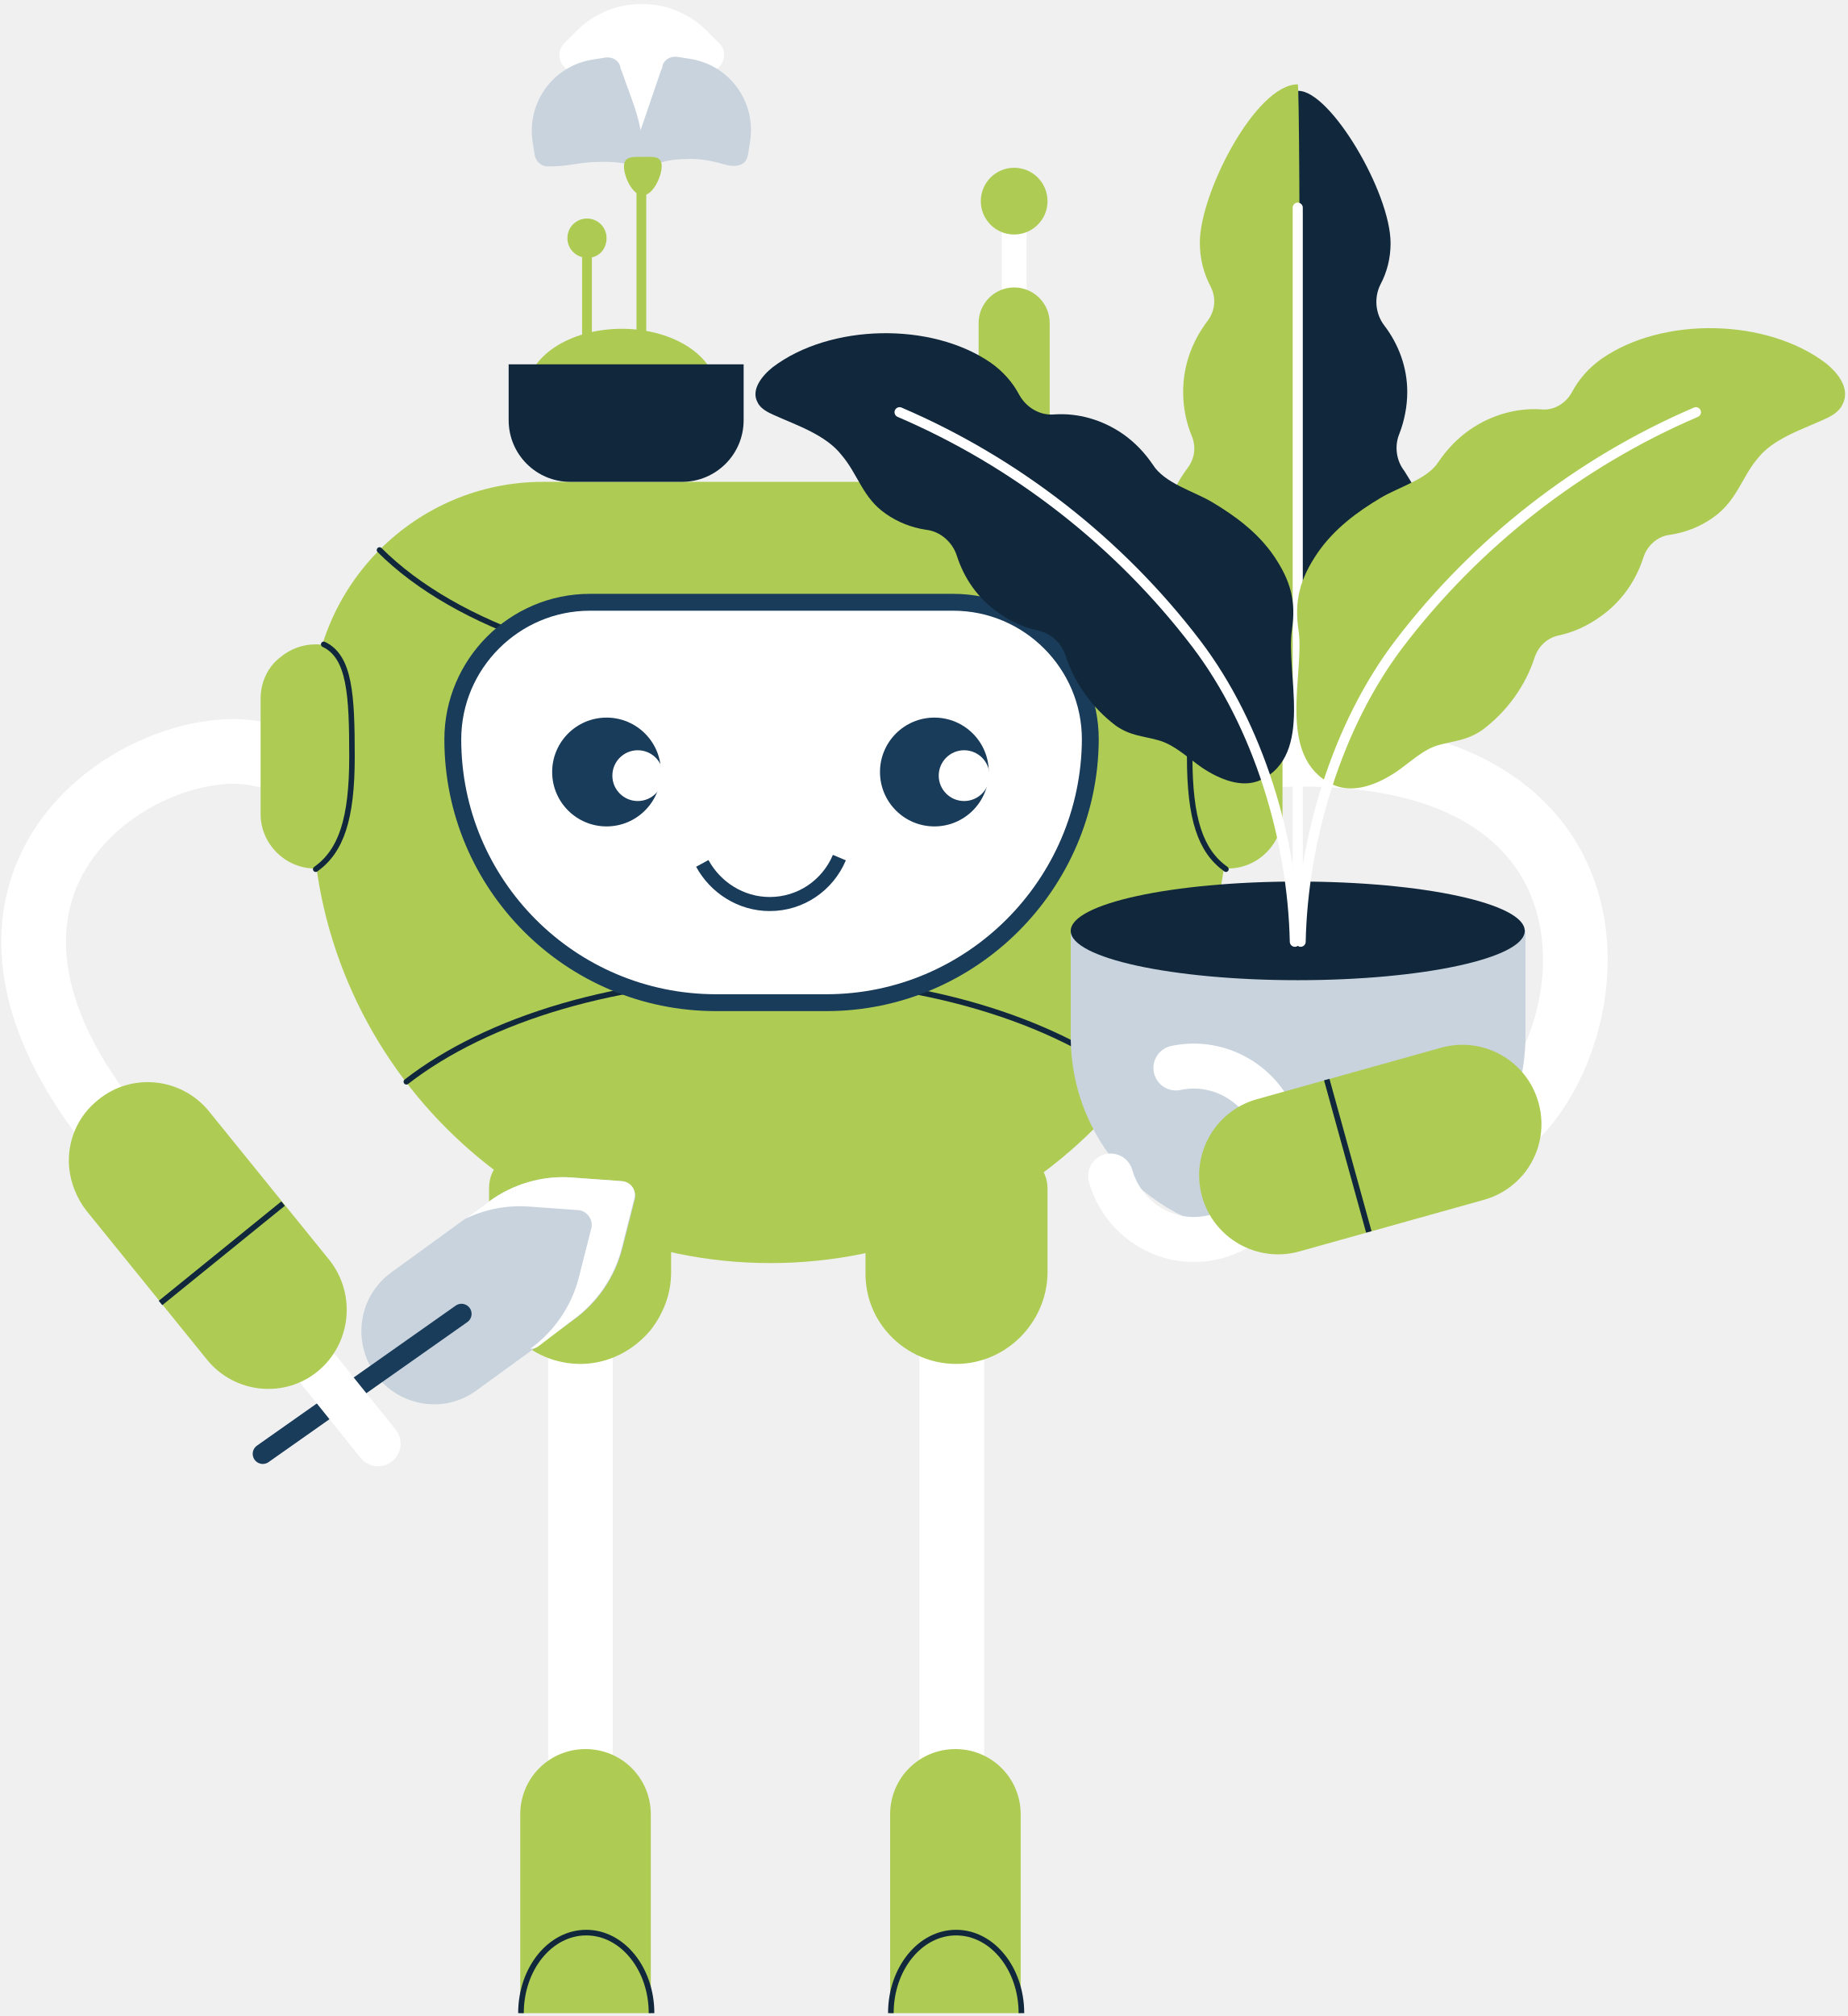
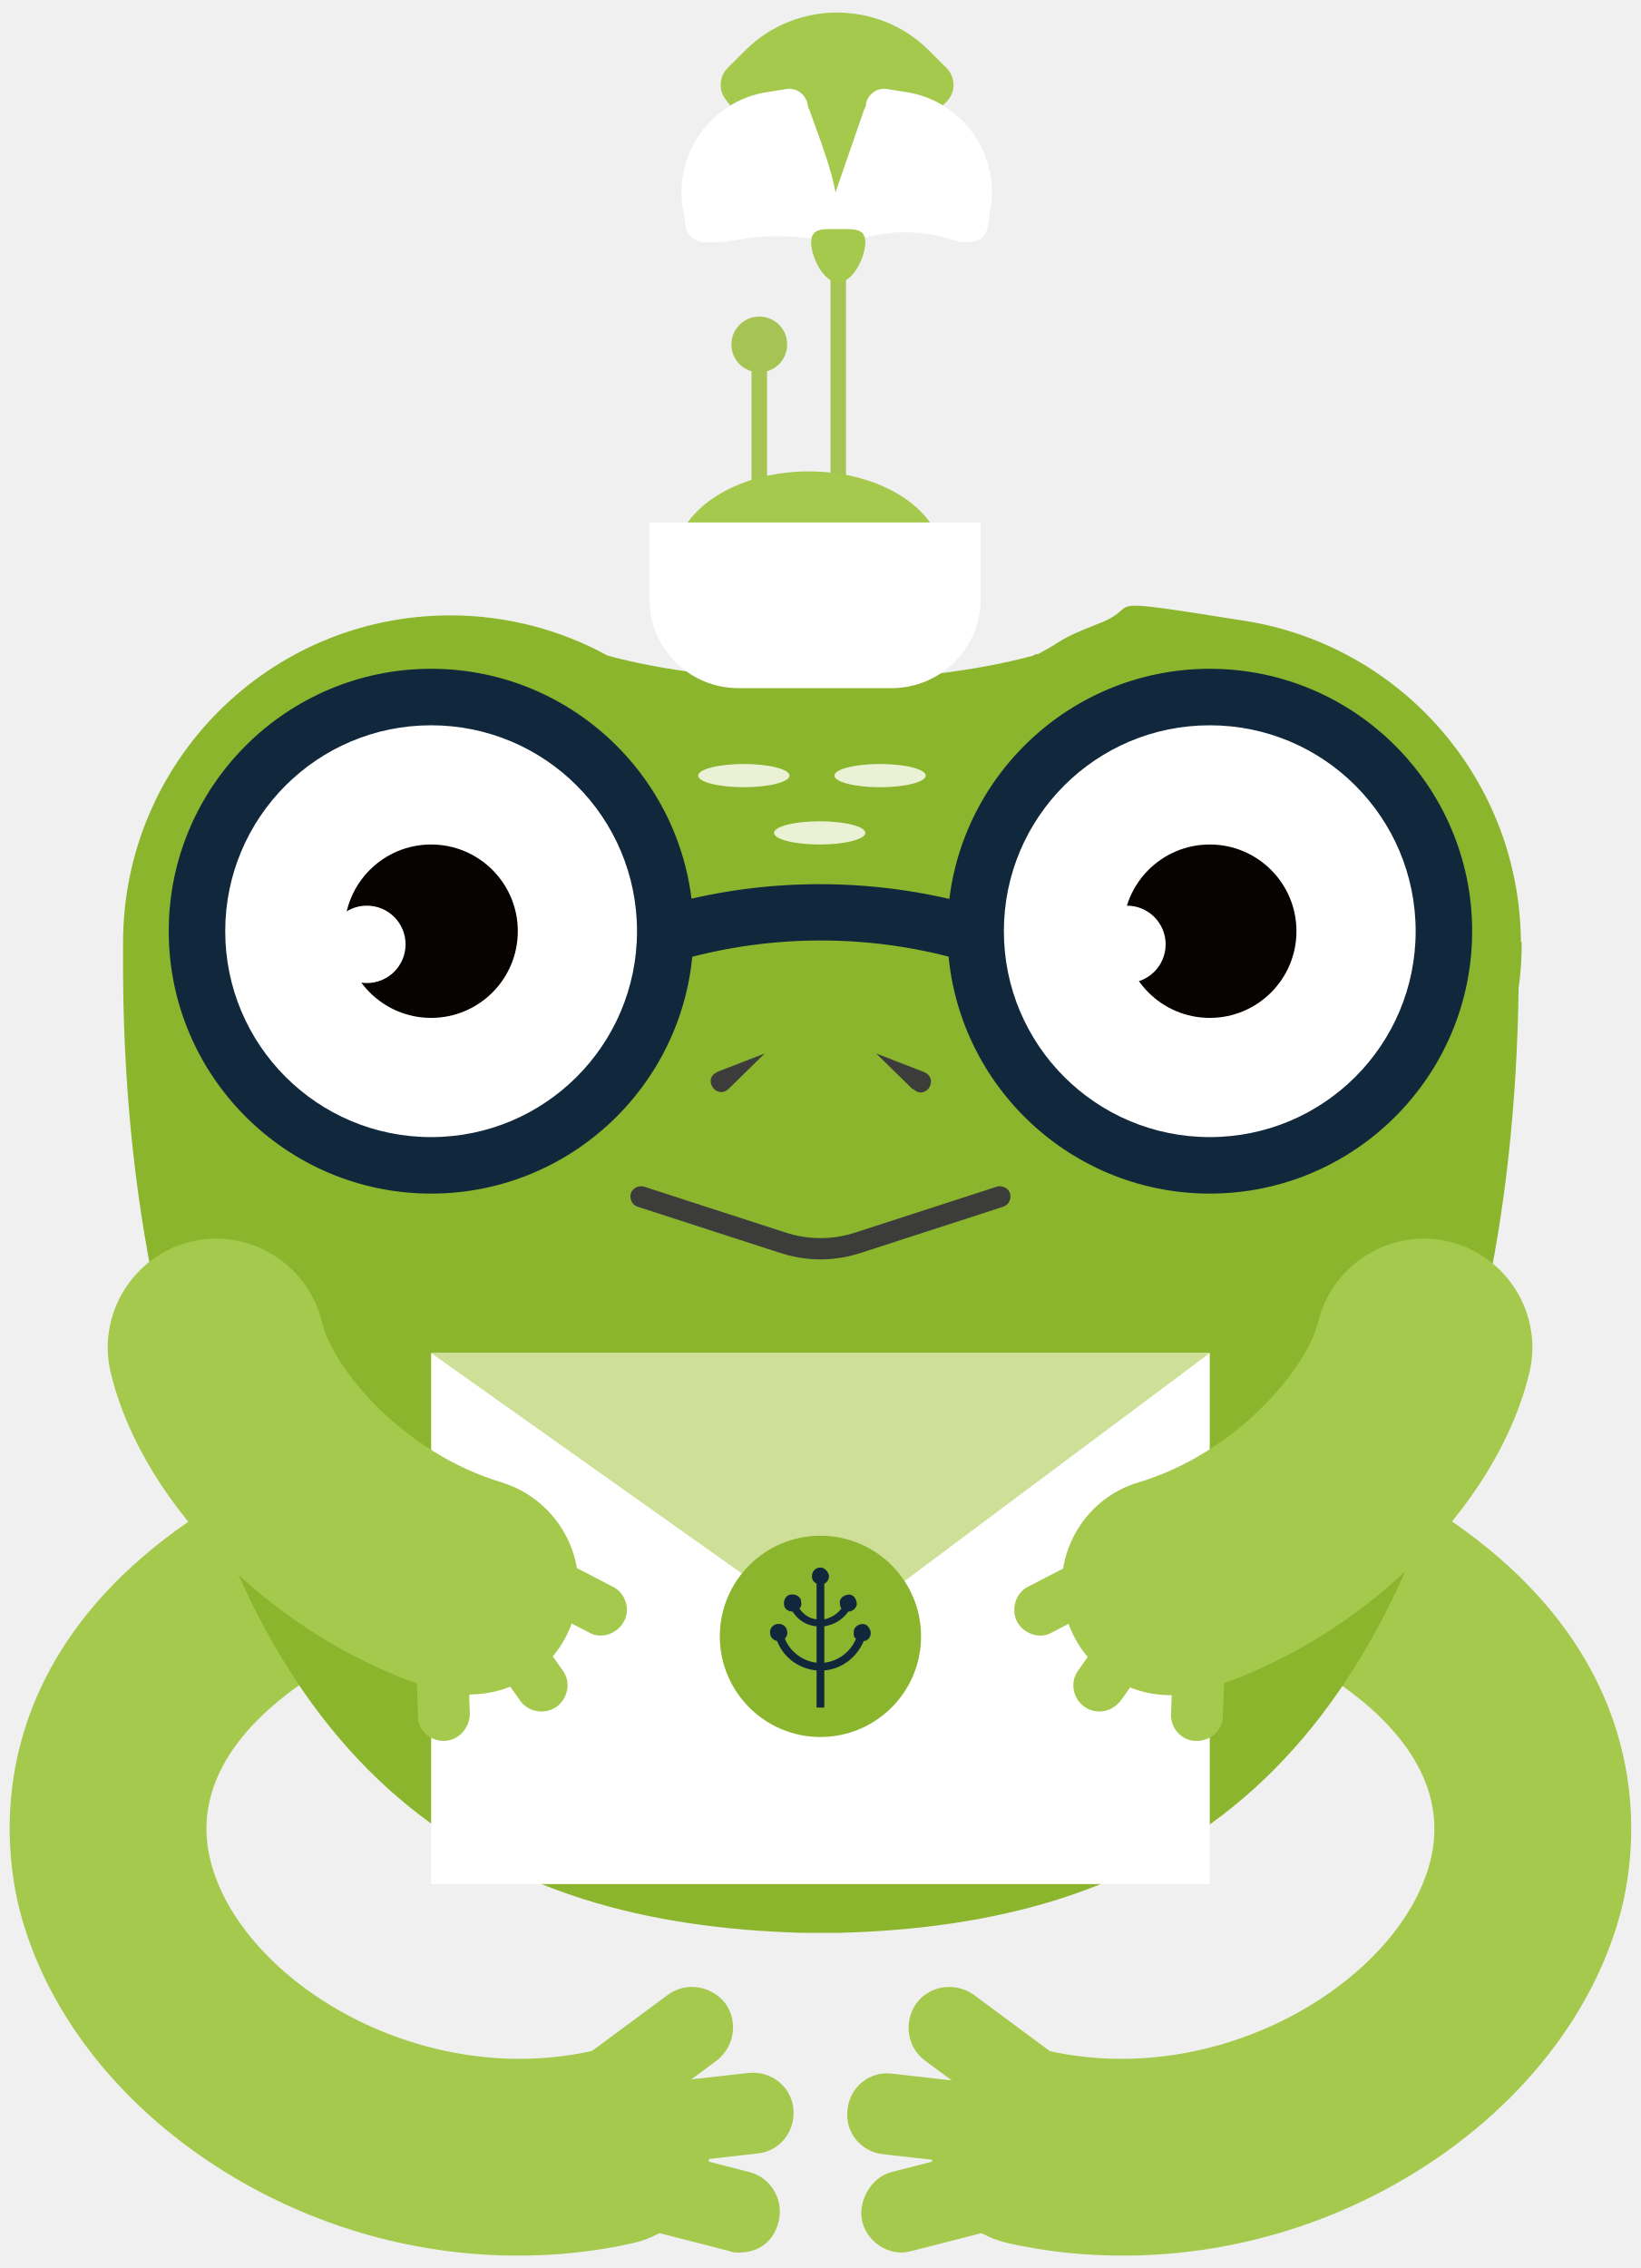
- <svg xmlns="http://www.w3.org/2000/svg" width="275" height="300" viewBox="0 0 275 300" fill="none">
-   <path d="M114.67 187.959C77.106 187.959 46.45 157.303 46.45 119.739V106.03C46.45 87.14 61.886 71.705 80.776 71.705H96.752H148.456C167.346 71.705 182.782 87.14 182.782 106.03V119.739C182.89 157.303 152.234 187.959 114.67 187.959Z" fill="#AECC53" />
-   <path d="M60.483 160.974C72.573 151.583 92.326 145.538 114.562 145.538C137.014 145.538 156.768 151.691 168.858 161.19" stroke="#11283C" stroke-width="0.837" stroke-miterlimit="10" stroke-linecap="round" stroke-linejoin="round" />
-   <path d="M172.743 81.744C161.409 93.078 139.605 100.85 114.562 100.85C89.627 100.85 67.823 93.186 56.489 81.852" stroke="#11283C" stroke-width="0.837" stroke-miterlimit="10" stroke-linecap="round" stroke-linejoin="round" />
-   <path d="M86.39 192.925V288.238" stroke="white" stroke-width="9.626" stroke-miterlimit="10" stroke-linecap="round" stroke-linejoin="round" />
-   <path d="M86.389 202.964C78.941 202.964 72.789 196.919 72.789 189.363V176.734C72.789 173.711 75.271 171.336 78.186 171.336H94.485C97.507 171.336 99.882 173.819 99.882 176.734V189.363C99.882 192.601 98.695 195.516 96.86 197.89C94.377 200.913 90.599 202.964 86.389 202.964Z" fill="#AECC53" />
-   <path d="M141.656 193.249V288.563" stroke="white" stroke-width="9.626" stroke-miterlimit="10" stroke-linecap="round" stroke-linejoin="round" />
-   <path d="M142.303 202.964C138.094 202.964 134.316 201.021 131.833 197.998C129.89 195.624 128.811 192.709 128.811 189.471V176.841C128.811 173.819 131.293 171.444 134.208 171.444H150.507C153.529 171.444 155.904 173.927 155.904 176.841V189.471C155.796 196.811 149.751 202.964 142.303 202.964Z" fill="#AECC53" />
-   <path d="M122.982 149.208H106.574C84.878 149.208 67.391 131.613 67.391 110.025C67.391 98.799 76.566 89.624 87.792 89.624H131.077H141.872C153.098 89.624 162.273 98.799 162.273 110.025C162.165 131.613 144.57 149.208 122.982 149.208Z" fill="white" stroke="#1A3C5B" stroke-width="2.511" stroke-miterlimit="10" stroke-linecap="round" stroke-linejoin="round" />
-   <path d="M124.925 127.62C123.198 131.721 119.204 134.528 114.562 134.528C110.244 134.528 106.466 132.045 104.523 128.483" stroke="#1A3C5B" stroke-width="2.092" stroke-miterlimit="10" />
-   <path d="M90.274 122.978C94.746 122.978 98.37 119.353 98.37 114.882C98.37 110.411 94.746 106.786 90.274 106.786C85.803 106.786 82.179 110.411 82.179 114.882C82.179 119.353 85.803 122.978 90.274 122.978Z" fill="#1A3C5B" />
-   <path d="M94.917 119.2C97.003 119.2 98.695 117.508 98.695 115.422C98.695 113.335 97.003 111.644 94.917 111.644C92.83 111.644 91.139 113.335 91.139 115.422C91.139 117.508 92.83 119.2 94.917 119.2Z" fill="white" />
-   <path d="M139.065 122.978C143.537 122.978 147.161 119.353 147.161 114.882C147.161 110.411 143.537 106.786 139.065 106.786C134.594 106.786 130.97 110.411 130.97 114.882C130.97 119.353 134.594 122.978 139.065 122.978Z" fill="#1A3C5B" />
-   <path d="M143.491 119.2C145.577 119.2 147.269 117.508 147.269 115.422C147.269 113.335 145.577 111.644 143.491 111.644C141.404 111.644 139.713 113.335 139.713 115.422C139.713 117.508 141.404 119.2 143.491 119.2Z" fill="white" />
-   <path d="M163.568 76.023H138.418C135.719 76.023 133.452 73.756 133.452 71.058C133.452 68.359 135.719 66.092 138.418 66.092H163.568C166.267 66.092 168.534 68.359 168.534 71.058C168.534 73.756 166.267 76.023 163.568 76.023Z" fill="#AECC53" />
-   <path d="M150.939 31.55V54.11" stroke="white" stroke-width="3.685" stroke-miterlimit="10" stroke-linecap="round" stroke-linejoin="round" />
-   <path d="M150.939 34.897C153.681 34.897 155.904 32.673 155.904 29.931C155.904 27.189 153.681 24.966 150.939 24.966C148.197 24.966 145.974 27.189 145.974 29.931C145.974 32.673 148.197 34.897 150.939 34.897Z" fill="#AECC53" />
-   <path d="M150.939 70.626C148.024 70.626 145.649 68.251 145.649 65.336V48.066C145.649 45.151 148.024 42.776 150.939 42.776C153.853 42.776 156.228 45.151 156.228 48.066V65.336C156.228 68.251 153.853 70.626 150.939 70.626Z" fill="#AECC53" />
-   <path d="M96.859 299.572H77.43V269.996C77.43 264.599 81.747 260.281 87.145 260.281C92.542 260.281 96.859 264.599 96.859 269.996V279.927V299.572Z" fill="#AECC53" />
-   <path d="M77.538 299.572C77.538 292.988 81.855 287.591 87.252 287.591C92.65 287.591 96.967 292.988 96.967 299.572" stroke="#11283C" stroke-width="0.837" stroke-miterlimit="10" />
-   <path d="M151.91 299.572H132.48V269.996C132.48 264.599 136.798 260.281 142.195 260.281C147.592 260.281 151.91 264.599 151.91 269.996V299.572Z" fill="#AECC53" />
-   <path d="M132.588 299.572C132.588 292.988 136.906 287.591 142.303 287.591C147.7 287.591 152.018 292.988 152.018 299.572" stroke="#11283C" stroke-width="0.837" stroke-miterlimit="10" />
-   <path d="M55.841 204.475C52.387 199.617 53.359 192.925 58.216 189.363L72.788 178.784C76.35 176.194 80.776 174.898 85.094 175.222L92.542 175.762C93.837 175.87 94.809 177.165 94.485 178.461L92.65 185.693C91.57 190.01 88.98 193.788 85.418 196.379L70.845 206.957C66.096 210.412 59.404 209.332 55.841 204.475Z" fill="#C8D3DD" />
-   <path d="M92.541 175.762L85.093 175.222C80.668 174.898 76.35 176.194 72.788 178.784L69.226 181.375C72.14 179.972 75.378 179.324 78.617 179.54L86.065 180.08C87.36 180.188 88.332 181.483 88.008 182.778L86.173 190.01C85.093 194.328 82.503 198.106 78.941 200.697C78.941 200.697 79.588 200.805 80.236 200.265L85.309 196.379C88.871 193.788 91.462 190.01 92.541 185.693L94.376 178.461C94.808 177.165 93.945 175.87 92.541 175.762Z" fill="white" />
-   <path d="M68.686 195.515L39.11 216.348" stroke="#1A3C5B" stroke-width="3" stroke-miterlimit="10" stroke-linecap="round" stroke-linejoin="round" />
-   <path d="M15.254 166.047C-12.487 128.915 23.134 108.406 38.894 112.291" stroke="white" stroke-width="9.626" stroke-miterlimit="10" stroke-linecap="round" stroke-linejoin="round" />
-   <path d="M42.024 197.135L56.273 214.837" stroke="white" stroke-width="6.696" stroke-miterlimit="10" stroke-linecap="round" stroke-linejoin="round" />
-   <path d="M46.882 129.239C42.456 129.239 38.786 125.569 38.786 121.143V103.98C38.786 101.497 39.866 99.231 41.701 97.827C43.104 96.64 44.939 95.884 46.99 95.884C51.416 95.884 55.086 99.554 55.086 103.98V121.143C54.978 125.569 51.307 129.239 46.882 129.239Z" fill="#AECC53" />
-   <path d="M47.313 204.043C42.348 208.145 34.9 207.39 30.798 202.316L12.88 180.188C11.368 178.245 10.505 175.978 10.289 173.711C9.965 169.933 11.476 166.155 14.607 163.673C19.572 159.571 27.02 160.326 31.122 165.4L49.041 187.528C53.035 192.601 52.279 199.941 47.313 204.043Z" fill="#AECC53" />
-   <path d="M23.89 193.897L42.132 179.108" stroke="#11283C" stroke-width="0.837" stroke-miterlimit="10" />
-   <path d="M190.662 112.292C242.258 110.565 239.668 150.936 226.067 165.616" stroke="white" stroke-width="9.626" stroke-miterlimit="10" stroke-linecap="round" stroke-linejoin="round" />
-   <path d="M182.782 129.239C187.207 129.239 190.878 125.569 190.878 121.143V103.98C190.878 101.389 189.582 99.015 187.639 97.503C186.236 96.424 184.617 95.884 182.674 95.884C178.248 95.884 174.578 99.554 174.578 103.98V121.143C174.686 125.569 178.356 129.239 182.782 129.239Z" fill="#AECC53" />
-   <path d="M48.178 95.884C52.064 97.719 52.387 103.332 52.387 112.615C52.387 121.899 50.768 126.648 46.99 129.347" stroke="#11283C" stroke-width="0.821" stroke-miterlimit="10" stroke-linecap="round" stroke-linejoin="round" />
-   <path d="M181.271 95.884C177.385 97.719 177.062 103.332 177.062 112.615C177.062 121.899 178.681 126.648 182.459 129.347" stroke="#11283C" stroke-width="0.821" stroke-miterlimit="10" stroke-linecap="round" stroke-linejoin="round" />
-   <path d="M87.361 53.571V35.328" stroke="#ADCB53" stroke-width="1.454" stroke-linecap="round" stroke-linejoin="round" />
-   <path d="M90.276 35.436C90.276 33.817 88.98 32.522 87.361 32.522C85.742 32.522 84.447 33.817 84.447 35.436C84.447 37.055 85.742 38.35 87.361 38.35C88.98 38.458 90.276 37.163 90.276 35.436Z" fill="#ADCB53" />
-   <path d="M95.457 53.894V23.562" stroke="#ADCB53" stroke-width="1.454" stroke-miterlimit="10" stroke-linecap="round" stroke-linejoin="round" />
-   <path d="M106.683 10.285C106.898 10.069 107.114 9.961 107.222 9.745C107.978 8.774 107.978 7.263 107.006 6.399L105.171 4.564C99.882 -0.725 91.139 -0.725 85.85 4.564L84.014 6.399C83.043 7.371 83.043 8.774 83.799 9.745C84.014 9.961 84.122 10.177 84.338 10.393C85.634 12.228 87.684 12.984 89.304 14.495C91.463 16.546 92.326 19.784 95.025 21.187C98.263 23.022 100.206 20.432 101.717 17.733C102.689 15.898 103.444 13.955 104.632 12.336C105.171 11.472 105.927 10.933 106.683 10.285Z" fill="white" />
-   <path d="M95.997 24.965C93.73 24.318 91.355 23.994 88.872 24.102C86.606 24.102 84.447 24.75 82.288 24.75C82.072 24.75 81.856 24.75 81.64 24.75C80.669 24.857 79.805 24.102 79.589 23.13L79.266 21.079C78.402 15.251 82.288 9.853 88.117 8.882L90.168 8.558C91.139 8.45 92.111 8.99 92.327 9.961C92.327 10.177 92.434 10.393 92.542 10.609C93.298 12.876 94.269 15.143 94.917 17.517C95.565 19.892 95.781 22.267 95.997 24.75" fill="#C8D3DD" />
-   <path d="M95.888 24.965C96.752 24.965 97.831 24.318 98.695 24.102C99.774 23.778 100.962 23.67 102.041 23.67C103.984 23.562 105.819 23.886 107.654 24.426C109.057 24.858 111 24.965 111.324 23.022L111.648 20.971C112.512 15.143 108.626 9.745 102.797 8.774L100.746 8.45C99.774 8.342 98.803 8.882 98.587 9.853C98.587 10.069 98.479 10.285 98.371 10.501L95.457 19.029C95.133 19.892 94.809 20.756 94.701 21.727C94.593 22.699 94.701 23.67 95.133 24.426C95.241 24.534 95.349 24.75 95.457 24.858C95.672 25.073 95.781 25.073 95.888 24.965Z" fill="#C8D3DD" />
-   <path d="M98.479 24.749C98.479 23.13 97.183 23.346 95.672 23.346C94.161 23.346 92.866 23.238 92.866 24.749C92.866 26.368 94.161 29.067 95.672 29.067C97.183 29.067 98.479 26.261 98.479 24.749Z" fill="#ADCB53" />
-   <path d="M92.542 67.711C100.352 67.711 106.683 63.506 106.683 58.32C106.683 53.133 100.352 48.929 92.542 48.929C84.733 48.929 78.402 53.133 78.402 58.32C78.402 63.506 84.733 67.711 92.542 67.711Z" fill="#ADCB53" />
-   <path d="M101.501 71.704H84.878C79.805 71.704 75.703 67.603 75.703 62.529V54.218H110.677V62.529C110.677 67.603 106.575 71.704 101.501 71.704Z" fill="#11283C" />
-   <path d="M197.354 183.965H189.043C172.635 183.965 159.358 170.688 159.358 154.281V138.413H227.039V154.281C226.931 170.688 213.654 183.965 197.354 183.965Z" fill="#C8D3DD" />
-   <path d="M165.295 175.006C167.238 181.807 174.255 185.908 181.163 183.965C187.963 182.023 192.065 175.006 190.122 168.098C188.287 161.513 181.595 157.519 175.01 158.923" stroke="white" stroke-width="6.696" stroke-miterlimit="10" stroke-linecap="round" stroke-linejoin="round" />
-   <path d="M178.896 178.028C180.623 184.289 187.1 187.959 193.36 186.232L220.778 178.568C223.153 177.92 225.096 176.625 226.607 174.898C229.089 171.983 230.061 167.99 228.982 164.104C227.254 157.843 220.778 154.173 214.517 155.9L187.1 163.564C180.839 165.291 177.169 171.768 178.896 178.028Z" fill="#AECC53" />
-   <path d="M203.723 183.317L197.462 160.649" stroke="#11283C" stroke-width="0.837" stroke-miterlimit="10" />
-   <path d="M193.145 145.861C211.804 145.861 226.931 142.575 226.931 138.521C226.931 134.467 211.804 131.181 193.145 131.181C174.485 131.181 159.358 134.467 159.358 138.521C159.358 142.575 174.485 145.861 193.145 145.861Z" fill="#11283C" />
-   <path d="M210.631 72.784C212.143 75.482 213.006 78.721 213.006 81.959C213.114 92.861 199.729 105.059 193.468 105.059C185.049 105.059 173.391 93.293 173.391 82.175C173.391 77.641 174.902 73.431 177.493 70.085C178.68 68.466 179.004 66.415 178.249 64.58C177.493 62.637 177.061 60.586 177.061 58.319C177.061 54.541 178.356 51.087 180.515 48.389C181.919 46.661 182.134 44.287 181.055 42.344C180.084 40.509 179.544 38.35 179.544 36.191C179.544 28.635 187.855 13.523 193.253 13.523C198.002 13.523 206.961 28.635 206.961 36.191C206.961 38.458 206.422 40.509 205.45 42.344C204.479 44.287 204.695 46.661 205.99 48.389C208.149 51.195 209.444 54.649 209.444 58.319C209.444 60.478 209.012 62.637 208.257 64.58C207.501 66.415 207.825 68.574 209.012 70.085C209.552 70.949 210.092 71.812 210.631 72.784Z" fill="#11283C" />
-   <path d="M176.738 69.654C177.817 68.25 178.033 66.523 177.385 64.904C176.522 62.853 176.09 60.586 176.09 58.32C176.09 54.434 177.385 50.871 179.652 47.849C180.839 46.338 181.055 44.395 180.192 42.668C179.112 40.617 178.573 38.458 178.573 36.083C178.573 28.743 186.884 12.552 193.145 12.552C193.577 12.552 193.469 104.195 193.469 104.195C193.901 104.195 193.901 105.814 193.469 105.814C184.725 105.814 172.528 93.833 172.528 82.175C172.528 77.641 174.039 73.324 176.738 69.654Z" fill="#ADCB53" />
-   <path d="M193.145 30.902V139.924" stroke="white" stroke-width="1.502" stroke-miterlimit="10" stroke-linecap="round" stroke-linejoin="round" />
-   <path d="M158.603 97.611C157.955 95.668 156.444 94.265 154.501 93.833C152.45 93.401 150.507 92.538 148.672 91.243C145.542 89.084 143.491 86.061 142.412 82.715C141.764 80.664 139.929 79.045 137.77 78.829C135.719 78.505 133.668 77.75 131.833 76.454C128.379 74.08 127.731 70.625 125.249 67.711C122.874 64.689 118.556 63.285 115.21 61.774C114.239 61.342 113.159 60.803 112.727 59.831C111.756 57.996 113.375 55.945 114.994 54.65C123.522 48.173 138.634 47.849 147.485 54.002C149.32 55.297 150.723 56.917 151.695 58.752C152.774 60.695 154.825 61.882 156.984 61.666C160.438 61.45 164 62.422 167.131 64.581C168.966 65.876 170.369 67.387 171.556 69.114C173.283 71.921 177.709 73.108 180.408 74.727C183.862 76.778 187.208 79.261 189.583 82.715C192.065 86.385 192.929 89.407 192.281 93.725C191.31 99.986 195.628 112.291 187.64 116.069C184.833 117.365 181.487 115.961 178.896 114.234C176.845 112.831 174.795 110.78 172.312 110.133C169.937 109.485 168.21 109.485 166.051 107.974C162.489 105.275 159.898 101.605 158.603 97.611Z" fill="#11283C" />
-   <path d="M133.884 61.342C151.263 68.79 166.591 80.772 178.033 95.776C187.316 107.974 192.389 124.921 192.713 140.141" stroke="white" stroke-width="1.502" stroke-miterlimit="10" stroke-linecap="round" stroke-linejoin="round" />
-   <path d="M227.687 97.611C228.335 95.668 229.846 94.265 231.789 93.833C233.84 93.401 235.783 92.538 237.618 91.243C240.748 89.084 242.799 86.061 243.879 82.715C244.526 80.664 246.361 79.045 248.52 78.829C250.571 78.505 252.622 77.75 254.457 76.454C257.911 74.08 258.559 70.625 261.042 67.711C263.416 64.689 267.734 63.285 271.08 61.774C272.052 61.342 273.131 60.803 273.563 59.831C274.534 57.996 272.915 55.945 271.296 54.65C262.769 48.173 247.657 47.849 238.805 54.002C236.97 55.297 235.567 56.917 234.596 58.752C233.516 60.695 231.465 61.882 229.306 61.666C225.852 61.45 222.29 62.422 219.16 64.581C217.325 65.876 215.921 67.387 214.734 69.114C213.007 71.921 208.581 73.108 205.883 74.727C202.429 76.778 199.082 79.261 196.708 82.715C194.225 86.385 193.361 89.407 194.009 93.725C194.981 99.986 190.663 112.291 198.651 116.069C201.457 117.365 204.803 115.961 207.394 114.234C209.445 112.831 211.496 110.78 213.978 110.133C216.353 109.485 218.08 109.485 220.239 107.974C223.801 105.275 226.392 101.605 227.687 97.611Z" fill="#ADCB53" stroke="#ADCB53" stroke-width="1.502" stroke-miterlimit="10" stroke-linecap="round" stroke-linejoin="round" />
-   <path d="M252.406 61.342C235.027 68.79 219.699 80.772 208.257 95.776C198.974 107.974 193.901 124.921 193.577 140.141" stroke="white" stroke-width="1.502" stroke-miterlimit="10" stroke-linecap="round" stroke-linejoin="round" />
+ <svg xmlns="http://www.w3.org/2000/svg" width="212" height="293" viewBox="0 0 212 293" fill="none">
+   <path d="M145.1 291.4C140.1 291.4 135.2 290.9 130.3 289.8C123.4 288.3 119.1 281.5 120.6 274.7C122.1 267.8 128.9 263.5 135.7 265C158.2 269.9 181 255.6 184.8 240.4C188.3 226.6 174.1 213.8 147 206C140.3 204.1 136.4 197 138.3 190.3C140.2 183.6 147.3 179.7 154 181.6C216.2 199.4 212.2 235.9 209.5 246.6C205.9 260.8 195.2 273.8 180.2 282.2C169.3 288.3 157.2 291.4 145.1 291.4Z" fill="#A4C94D" />
+   <path d="M127.1 279.7H126.5L114.1 278.3C111.2 278 109.1 275.4 109.5 272.5C109.8 269.6 112.4 267.5 115.3 267.9L127.7 269.3C130.6 269.6 132.7 272.2 132.3 275.1C132 277.8 129.7 279.8 127.1 279.8V279.7Z" fill="#A4C94D" />
+   <path d="M132.6 274.6C131.5 274.6 130.4 274.3 129.5 273.6L119.5 266.2C117.2 264.5 116.7 261.2 118.4 258.8C120.1 256.5 123.4 256 125.8 257.7L135.8 265.1C138.1 266.8 138.6 270.1 136.9 272.5C135.9 273.9 134.3 274.6 132.7 274.6H132.6Z" fill="#A4C94D" />
+   <path d="M116.5 291C114.2 291 112 289.4 111.4 287C110.8 284.6 112.4 281.3 115.2 280.6L127.3 277.5C130.1 276.8 133 278.5 133.7 281.3C134.4 284.1 132.7 287 129.9 287.7L117.8 290.8C117.4 290.9 116.9 291 116.5 291Z" fill="#A4C94D" />
+   <path d="M66.9 291.4C54.8 291.4 42.7 288.3 31.8 282.2C16.8 273.8 6.1 260.8 2.5 246.6C-0.2 235.8 -4.2 199.4 58 181.6C64.7 179.7 71.8 183.6 73.7 190.3C75.6 197 71.7 204.1 65 206C37.8 213.8 23.7 226.6 27.2 240.4C31 255.6 53.8 269.9 76.3 265C83.2 263.5 89.9 267.8 91.4 274.7C92.9 281.6 88.6 288.3 81.7 289.8C76.8 290.9 71.9 291.4 66.9 291.4Z" fill="#A4C94D" />
+   <path d="M84.9 279.7C82.3 279.7 80 277.7 79.7 275C79.4 272.1 81.4 269.5 84.3 269.2L96.7 267.8C99.6 267.5 102.2 269.5 102.5 272.4C102.8 275.3 100.8 277.9 97.9 278.2L85.5 279.6H84.9V279.7Z" fill="#A4C94D" />
+   <path d="M79.4 274.6C77.8 274.6 76.2 273.9 75.2 272.5C73.5 270.2 74 266.9 76.3 265.1L86.3 257.7C88.6 256 91.9 256.5 93.7 258.8C95.4 261.1 94.9 264.4 92.6 266.2L82.6 273.6C81.7 274.3 80.6 274.6 79.5 274.6H79.4Z" fill="#A4C94D" />
+   <path d="M95.5 291C95.1 291 94.6 291 94.2 290.8L82.1 287.7C79.3 287 77.6 284.1 78.3 281.3C79 278.5 81.9 276.8 84.7 277.5L96.8 280.6C99.6 281.3 101.3 284.2 100.6 287C99.9 289.8 97.8 291 95.5 291Z" fill="#A4C94D" />
+   <path d="M196.5 122C196.5 100.9 181.1 83.4 160.8 80.2C140.5 77 148 78.2 142.1 80.5C136.2 82.8 137.6 82.7 134.1 84.5C133.9 84.5 133.7 84.5 133.5 84.7C126.1 86.7 116.5 87.9 106 87.9C95.5 87.9 85.9 86.7 78.5 84.7C72.5 81.4 65.5 79.5 58.2 79.5C34.8 79.5 15.9 98.4 15.9 121.8C15.9 145.2 15.9 122.6 15.9 122.9V123.9V126C16 142 17.7 156.5 20.6 169.4C32.3 231.1 63.6 248.6 103.7 249.7H108.5C148.6 248.6 179.8 231.1 191.6 169.4C194.4 156.9 196 143 196.2 127.6C196.5 125.7 196.6 123.7 196.6 121.7H196.4V121.9L196.5 122Z" fill="#8BB52D" />
+   <path d="M107.3 243.4H55.7V174.8H156.3V243.4H107.3Z" fill="white" />
+   <path d="M107.3 211.4L55.7 174.8H156.3L107.3 211.4Z" fill="#CEE098" />
+   <path d="M106 162.7C104.2 162.7 102.4 162.4 100.6 161.8L82.4 155.9C81.7 155.7 81.3 154.9 81.5 154.2C81.7 153.5 82.5 153.1 83.2 153.3L101.4 159.2C104.4 160.2 107.6 160.2 110.6 159.2L128.8 153.3C129.5 153.1 130.3 153.5 130.5 154.2C130.7 154.9 130.3 155.7 129.6 155.9L111.4 161.8C109.6 162.4 107.8 162.7 106 162.7Z" fill="#3C3C3B" />
+   <path d="M117.9 140.7L113.2 136.1L119.4 138.5C121.4 139.4 119.6 142.2 118 140.7H117.9Z" fill="#3C3C3B" />
+   <path d="M92.6 138.5L98.8 136.1L94.1 140.7C92.5 142.1 90.7 139.3 92.7 138.5H92.6Z" fill="#3C3C3B" />
+   <path d="M128.5 125.4L127.6 125.1C113.4 120.2 97.8 120.3 83.6 125.4L81.1 118.5C96.8 112.9 114.1 112.8 129.9 118.2L130.8 118.5L128.4 125.4H128.5Z" fill="#11283C" />
+   <path d="M55.7 150.6C72.434 150.6 86 137.034 86 120.3C86 103.566 72.434 90 55.7 90C38.966 90 25.4 103.566 25.4 120.3C25.4 137.034 38.966 150.6 55.7 150.6Z" fill="white" />
+   <path d="M55.7 154.2C37 154.2 21.8 139 21.8 120.3C21.8 101.6 37 86.4 55.7 86.4C74.4 86.4 89.6 101.6 89.6 120.3C89.6 139 74.4 154.2 55.7 154.2ZM55.7 93.7C41 93.7 29.1 105.6 29.1 120.3C29.1 135 41 146.9 55.7 146.9C70.4 146.9 82.3 135 82.3 120.3C82.3 105.6 70.4 93.7 55.7 93.7Z" fill="#11283C" />
+   <path d="M156.3 150.6C173.034 150.6 186.6 137.034 186.6 120.3C186.6 103.566 173.034 90 156.3 90C139.566 90 126 103.566 126 120.3C126 137.034 139.566 150.6 156.3 150.6Z" fill="white" />
+   <path d="M156.3 154.2C137.6 154.2 122.4 139 122.4 120.3C122.4 101.6 137.6 86.4 156.3 86.4C175 86.4 190.2 101.6 190.2 120.3C190.2 139 175 154.2 156.3 154.2ZM156.3 93.7C141.6 93.7 129.7 105.6 129.7 120.3C129.7 135 141.6 146.9 156.3 146.9C171 146.9 182.9 135 182.9 120.3C182.9 105.6 171 93.7 156.3 93.7Z" fill="#11283C" />
+   <path d="M55.7 131.5C61.886 131.5 66.9 126.485 66.9 120.3C66.9 114.114 61.886 109.1 55.7 109.1C49.514 109.1 44.5 114.114 44.5 120.3C44.5 126.485 49.514 131.5 55.7 131.5Z" fill="#060300" />
+   <path d="M156.3 131.5C162.486 131.5 167.5 126.485 167.5 120.3C167.5 114.114 162.486 109.1 156.3 109.1C150.114 109.1 145.1 114.114 145.1 120.3C145.1 126.485 150.114 131.5 156.3 131.5Z" fill="#060300" />
+   <path d="M47.4 127C50.161 127 52.4 124.761 52.4 122C52.4 119.239 50.161 117 47.4 117C44.639 117 42.4 119.239 42.4 122C42.4 124.761 44.639 127 47.4 127Z" fill="white" />
+   <path d="M145.6 127C148.361 127 150.6 124.761 150.6 122C150.6 119.239 148.361 117 145.6 117C142.839 117 140.6 119.239 140.6 122C140.6 124.761 142.839 127 145.6 127Z" fill="white" />
+   <path d="M105.9 109.1C109.158 109.1 111.8 108.429 111.8 107.6C111.8 106.772 109.158 106.1 105.9 106.1C102.642 106.1 100 106.772 100 107.6C100 108.429 102.642 109.1 105.9 109.1Z" fill="#EAF1D4" />
+   <path d="M96.1 101.7C99.359 101.7 102 101.028 102 100.2C102 99.371 99.359 98.7 96.1 98.7C92.841 98.7 90.2 99.371 90.2 100.2C90.2 101.028 92.841 101.7 96.1 101.7Z" fill="#EAF1D4" />
+   <path d="M113.7 101.7C116.958 101.7 119.6 101.028 119.6 100.2C119.6 99.371 116.958 98.7 113.7 98.7C110.442 98.7 107.8 99.371 107.8 100.2C107.8 101.028 110.442 101.7 113.7 101.7Z" fill="#EAF1D4" />
+   <path d="M151.2 219C145.2 219 139.6 215.1 137.8 209C135.5 201.6 139.7 193.7 147.1 191.5C159.8 187.7 168.8 176.8 170.3 170.8C172.1 163.3 179.7 158.6 187.2 160.4C194.7 162.2 199.4 169.8 197.6 177.3C193.4 194.9 175.6 212.2 155.3 218.4C153.9 218.8 152.6 219 151.2 219Z" fill="#A4C94D" />
+   <path d="M134.4 211.3C133.2 211.3 132 210.6 131.4 209.5C130.6 207.9 131.2 205.8 132.8 205L138 202.3C139.6 201.5 141.7 202.1 142.5 203.7C143.3 205.3 142.7 207.4 141.1 208.2L135.9 210.9C135.4 211.2 134.9 211.3 134.4 211.3Z" fill="#A4C94D" />
+   <path d="M142 221.1C141.3 221.1 140.7 220.9 140.1 220.5C138.6 219.4 138.2 217.3 139.3 215.8L142.7 211C143.8 209.5 145.9 209.1 147.4 210.2C148.9 211.3 149.3 213.4 148.2 214.9L144.8 219.7C144.1 220.6 143.1 221.1 142.1 221.1H142Z" fill="#A4C94D" />
+   <path d="M154.6 224.9H154.5C152.7 224.9 151.2 223.3 151.3 221.4L151.5 215.6C151.5 213.8 153.1 212.3 155 212.4C156.8 212.4 158.3 214 158.2 215.9L158 221.7C158 223.5 156.4 224.9 154.7 224.9H154.6Z" fill="#A4C94D" />
+   <path d="M60.7 219C59.3 219 58 218.8 56.6 218.4C36.3 212.2 18.5 194.9 14.3 177.3C12.5 169.8 17.2 162.2 24.7 160.4C32.2 158.6 39.8 163.3 41.6 170.8C43 176.8 52.1 187.7 64.8 191.5C72.2 193.8 76.4 201.6 74.1 209C72.3 215.1 66.7 218.9 60.7 218.9V219Z" fill="#A4C94D" />
+   <path d="M77.6 211.3C77.1 211.3 76.6 211.2 76.1 210.9L70.9 208.2C69.3 207.4 68.6 205.3 69.5 203.7C70.3 202.1 72.4 201.4 74 202.3L79.2 205C80.8 205.8 81.5 207.9 80.6 209.5C80 210.6 78.8 211.3 77.6 211.3Z" fill="#A4C94D" />
+   <path d="M69.9 221.1C68.9 221.1 67.8 220.6 67.2 219.7L63.8 214.9C62.7 213.4 63.1 211.3 64.6 210.2C66.1 209.1 68.2 209.5 69.3 211L72.7 215.8C73.8 217.3 73.4 219.4 71.9 220.5C71.3 220.9 70.6 221.1 70 221.1H69.9Z" fill="#A4C94D" />
+   <path d="M57.3 224.9C55.5 224.9 54 223.5 54 221.7L53.8 215.9C53.8 214.1 55.2 212.5 57 212.4C58.8 212.4 60.4 213.8 60.5 215.6L60.7 221.4C60.7 223.2 59.3 224.8 57.5 224.9H57.3Z" fill="#A4C94D" />
+   <path d="M98.1 67.6C97.6 67.6 97.1 67.2 97.1 66.6V44.2C97.1 43.7 97.5 43.2 98.1 43.2C98.7 43.2 99.1 43.6 99.1 44.2V66.6C99.1 67.1 98.7 67.6 98.1 67.6Z" fill="#A6C453" />
+   <path d="M101.7 44.5C101.7 42.5 100.1 40.9 98.1 40.9C96.1 40.9 94.5 42.5 94.5 44.5C94.5 46.5 96.1 48.1 98.1 48.1C100.1 48.1 101.7 46.5 101.7 44.5Z" fill="#A6C453" />
+   <path d="M108.3 68C107.8 68 107.3 67.6 107.3 67V29.8C107.3 29.3 107.7 28.8 108.3 28.8C108.9 28.8 109.3 29.2 109.3 29.8V67C109.3 67.5 108.9 68 108.3 68Z" fill="#A6C453" />
+   <path d="M121.8 13.6C122 13.4 122.3 13.2 122.5 12.9C123.5 11.7 123.4 9.9 122.3 8.8L120 6.5C113.5 0 102.8 0 96.3 6.5L94 8.8C92.9 9.9 92.8 11.7 93.8 12.9C94 13.2 94.2 13.4 94.4 13.7C96 15.9 98.5 16.9 100.4 18.8C103 21.3 104.1 25.2 107.4 27C111.4 29.2 113.7 26.1 115.6 22.7C116.8 20.5 117.8 18.1 119.2 16C119.9 15 120.9 14.4 121.8 13.6Z" fill="#A4C94D" />
+   <path d="M108.7 31.6C105.9 30.8 103 30.5 100 30.5C97 30.5 94.6 31.3 91.9 31.3H91.1C89.9 31.3 88.8 30.5 88.6 29.3L88.2 26.8C87.1 19.7 92 13 99.1 11.9L101.6 11.5C102.8 11.3 104 12.1 104.3 13.3C104.6 14.5 104.3 13.8 104.5 14C105.5 16.8 106.6 19.6 107.4 22.5C108.2 25.4 108.5 28.3 108.8 31.3" fill="white" />
+   <path d="M108.6 31.6C109.7 31.6 111 30.8 112.1 30.6C113.5 30.3 114.8 30.1 116.2 30C118.5 30 120.9 30.2 123.1 31C124.8 31.5 127.2 31.6 127.6 29.3L128 26.8C129.1 19.7 124.2 13 117.1 11.9L114.6 11.5C113.4 11.3 112.2 12.1 111.9 13.3C111.9 13.5 111.9 13.8 111.7 14L108.1 24.4C107.7 25.5 107.4 26.6 107.2 27.7C107.2 28.8 107.2 30 107.7 31.1C107.7 31.3 107.9 31.5 108.1 31.6C108.3 31.7 108.4 31.6 108.6 31.6Z" fill="white" />
+   <path d="M111.8 31.3C111.8 29.4 110.2 29.6 108.3 29.6C106.4 29.6 104.8 29.4 104.8 31.3C104.8 33.2 106.4 36.5 108.3 36.5C110.2 36.5 111.8 33.2 111.8 31.3Z" fill="#A4C94D" />
+   <path d="M104.5 83.9C114.055 83.9 121.8 78.751 121.8 72.4C121.8 66.049 114.055 60.9 104.5 60.9C94.945 60.9 87.2 66.049 87.2 72.4C87.2 78.751 94.945 83.9 104.5 83.9Z" fill="#A4C94D" />
+   <path d="M83.9 67.5H126.7V77.4C126.7 83.8 121.5 88.9 115.2 88.9H95.4C89 88.9 83.9 83.7 83.9 77.4V67.5Z" fill="white" />
+   <path d="M106 224.4C113.18 224.4 119 218.58 119 211.4C119 204.22 113.18 198.4 106 198.4C98.82 198.4 93 204.22 93 211.4C93 218.58 98.82 224.4 106 224.4Z" fill="#8BB52D" />
+   <path d="M111.5 209.8C110.9 209.8 110.3 210.2 110.3 210.8C110.3 211.4 110.3 211.5 110.6 211.7C109.9 213.4 108.3 214.6 106.5 214.8V210.1C107.8 209.9 108.9 209.2 109.6 208.2C110.1 208.2 110.6 207.8 110.7 207.3C110.7 206.7 110.4 206.1 109.8 206C109.2 206 108.6 206.3 108.5 206.9C108.5 207.2 108.5 207.5 108.7 207.8C108.2 208.5 107.4 209 106.5 209.2V204.6C106.9 204.4 107.1 204 107.1 203.6C107.1 203.2 106.6 202.5 106 202.5C105.4 202.5 104.9 203 104.9 203.6C104.9 204.2 105.2 204.4 105.5 204.6V209.2C104.6 209.1 103.8 208.6 103.3 207.8C103.5 207.6 103.6 207.3 103.5 206.9C103.5 206.3 102.8 205.9 102.2 206C101.6 206 101.2 206.7 101.3 207.3C101.3 207.8 101.8 208.2 102.4 208.2C103.1 209.3 104.2 210 105.5 210.1V214.8C103.7 214.6 102.1 213.4 101.4 211.7C101.6 211.5 101.8 211.1 101.7 210.8C101.7 210.2 101.1 209.7 100.5 209.8C99.9 209.8 99.4 210.4 99.5 211C99.5 211.5 99.9 211.9 100.4 212C101.2 214.1 103.2 215.6 105.5 215.8V220.6H106.5V215.8C108.8 215.6 110.7 214.1 111.6 212C112.1 212 112.5 211.5 112.5 211C112.5 210.5 112.1 209.8 111.5 209.8Z" fill="#11283C" />
</svg>
